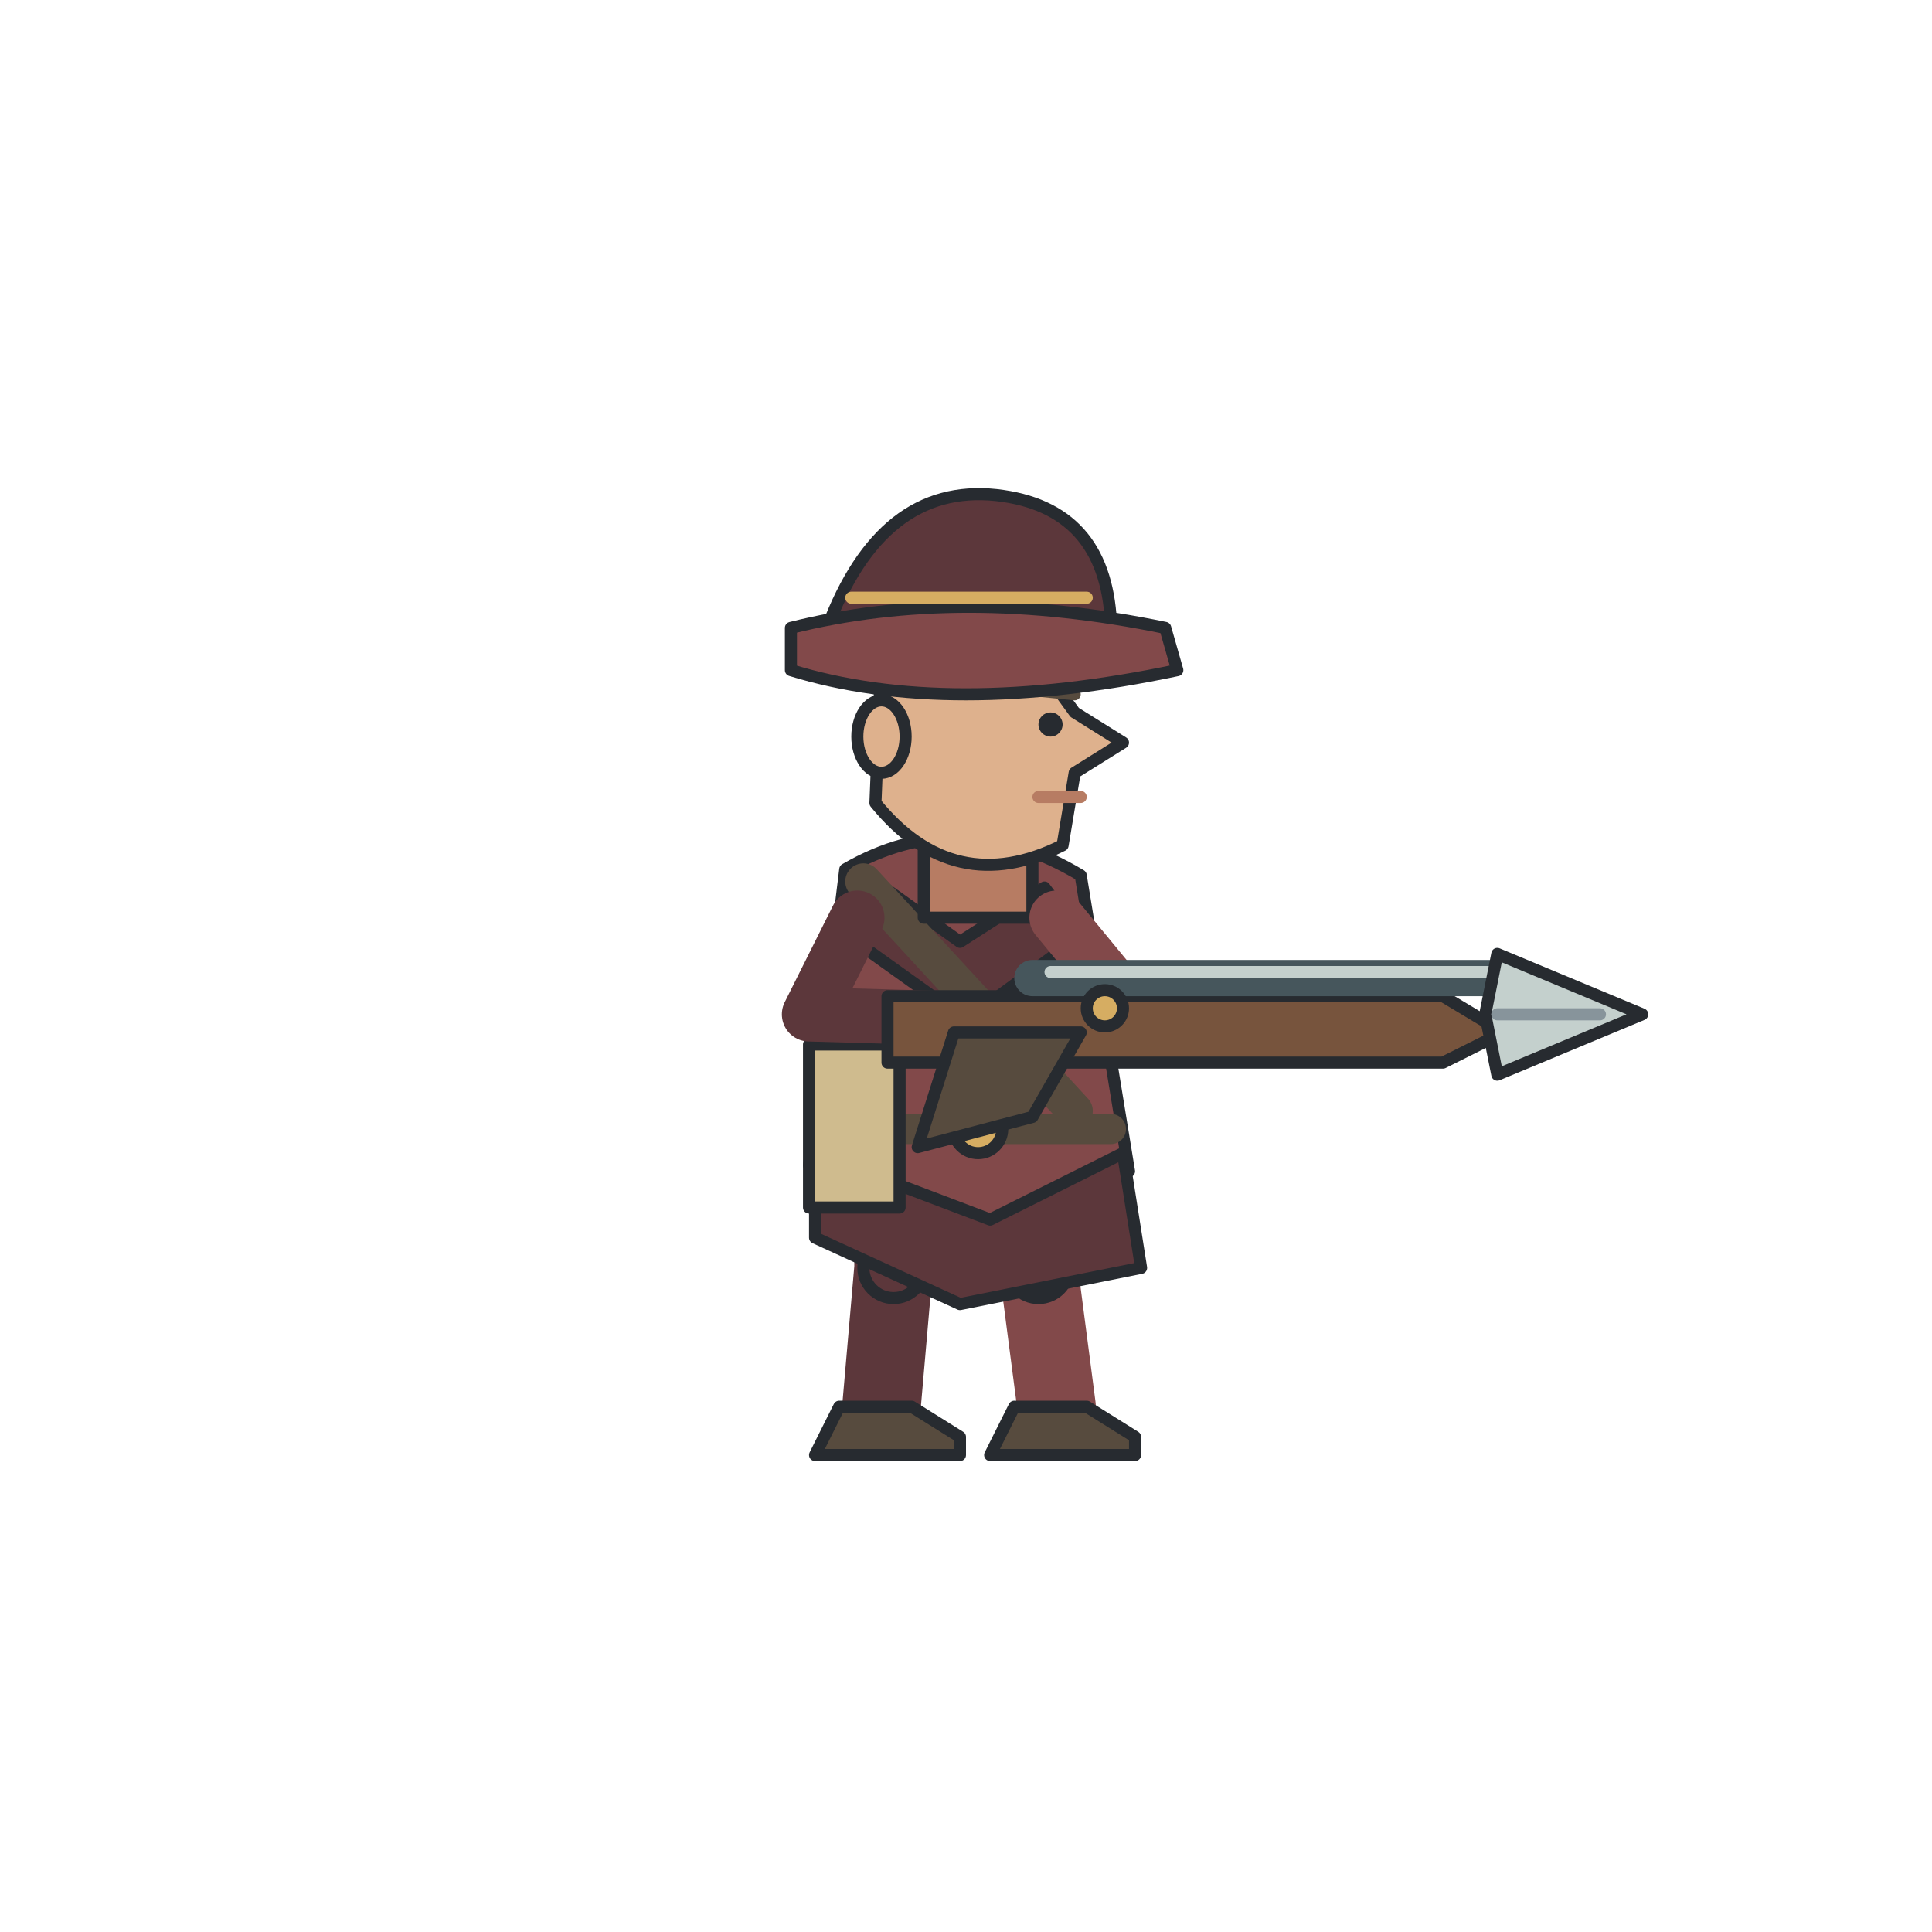
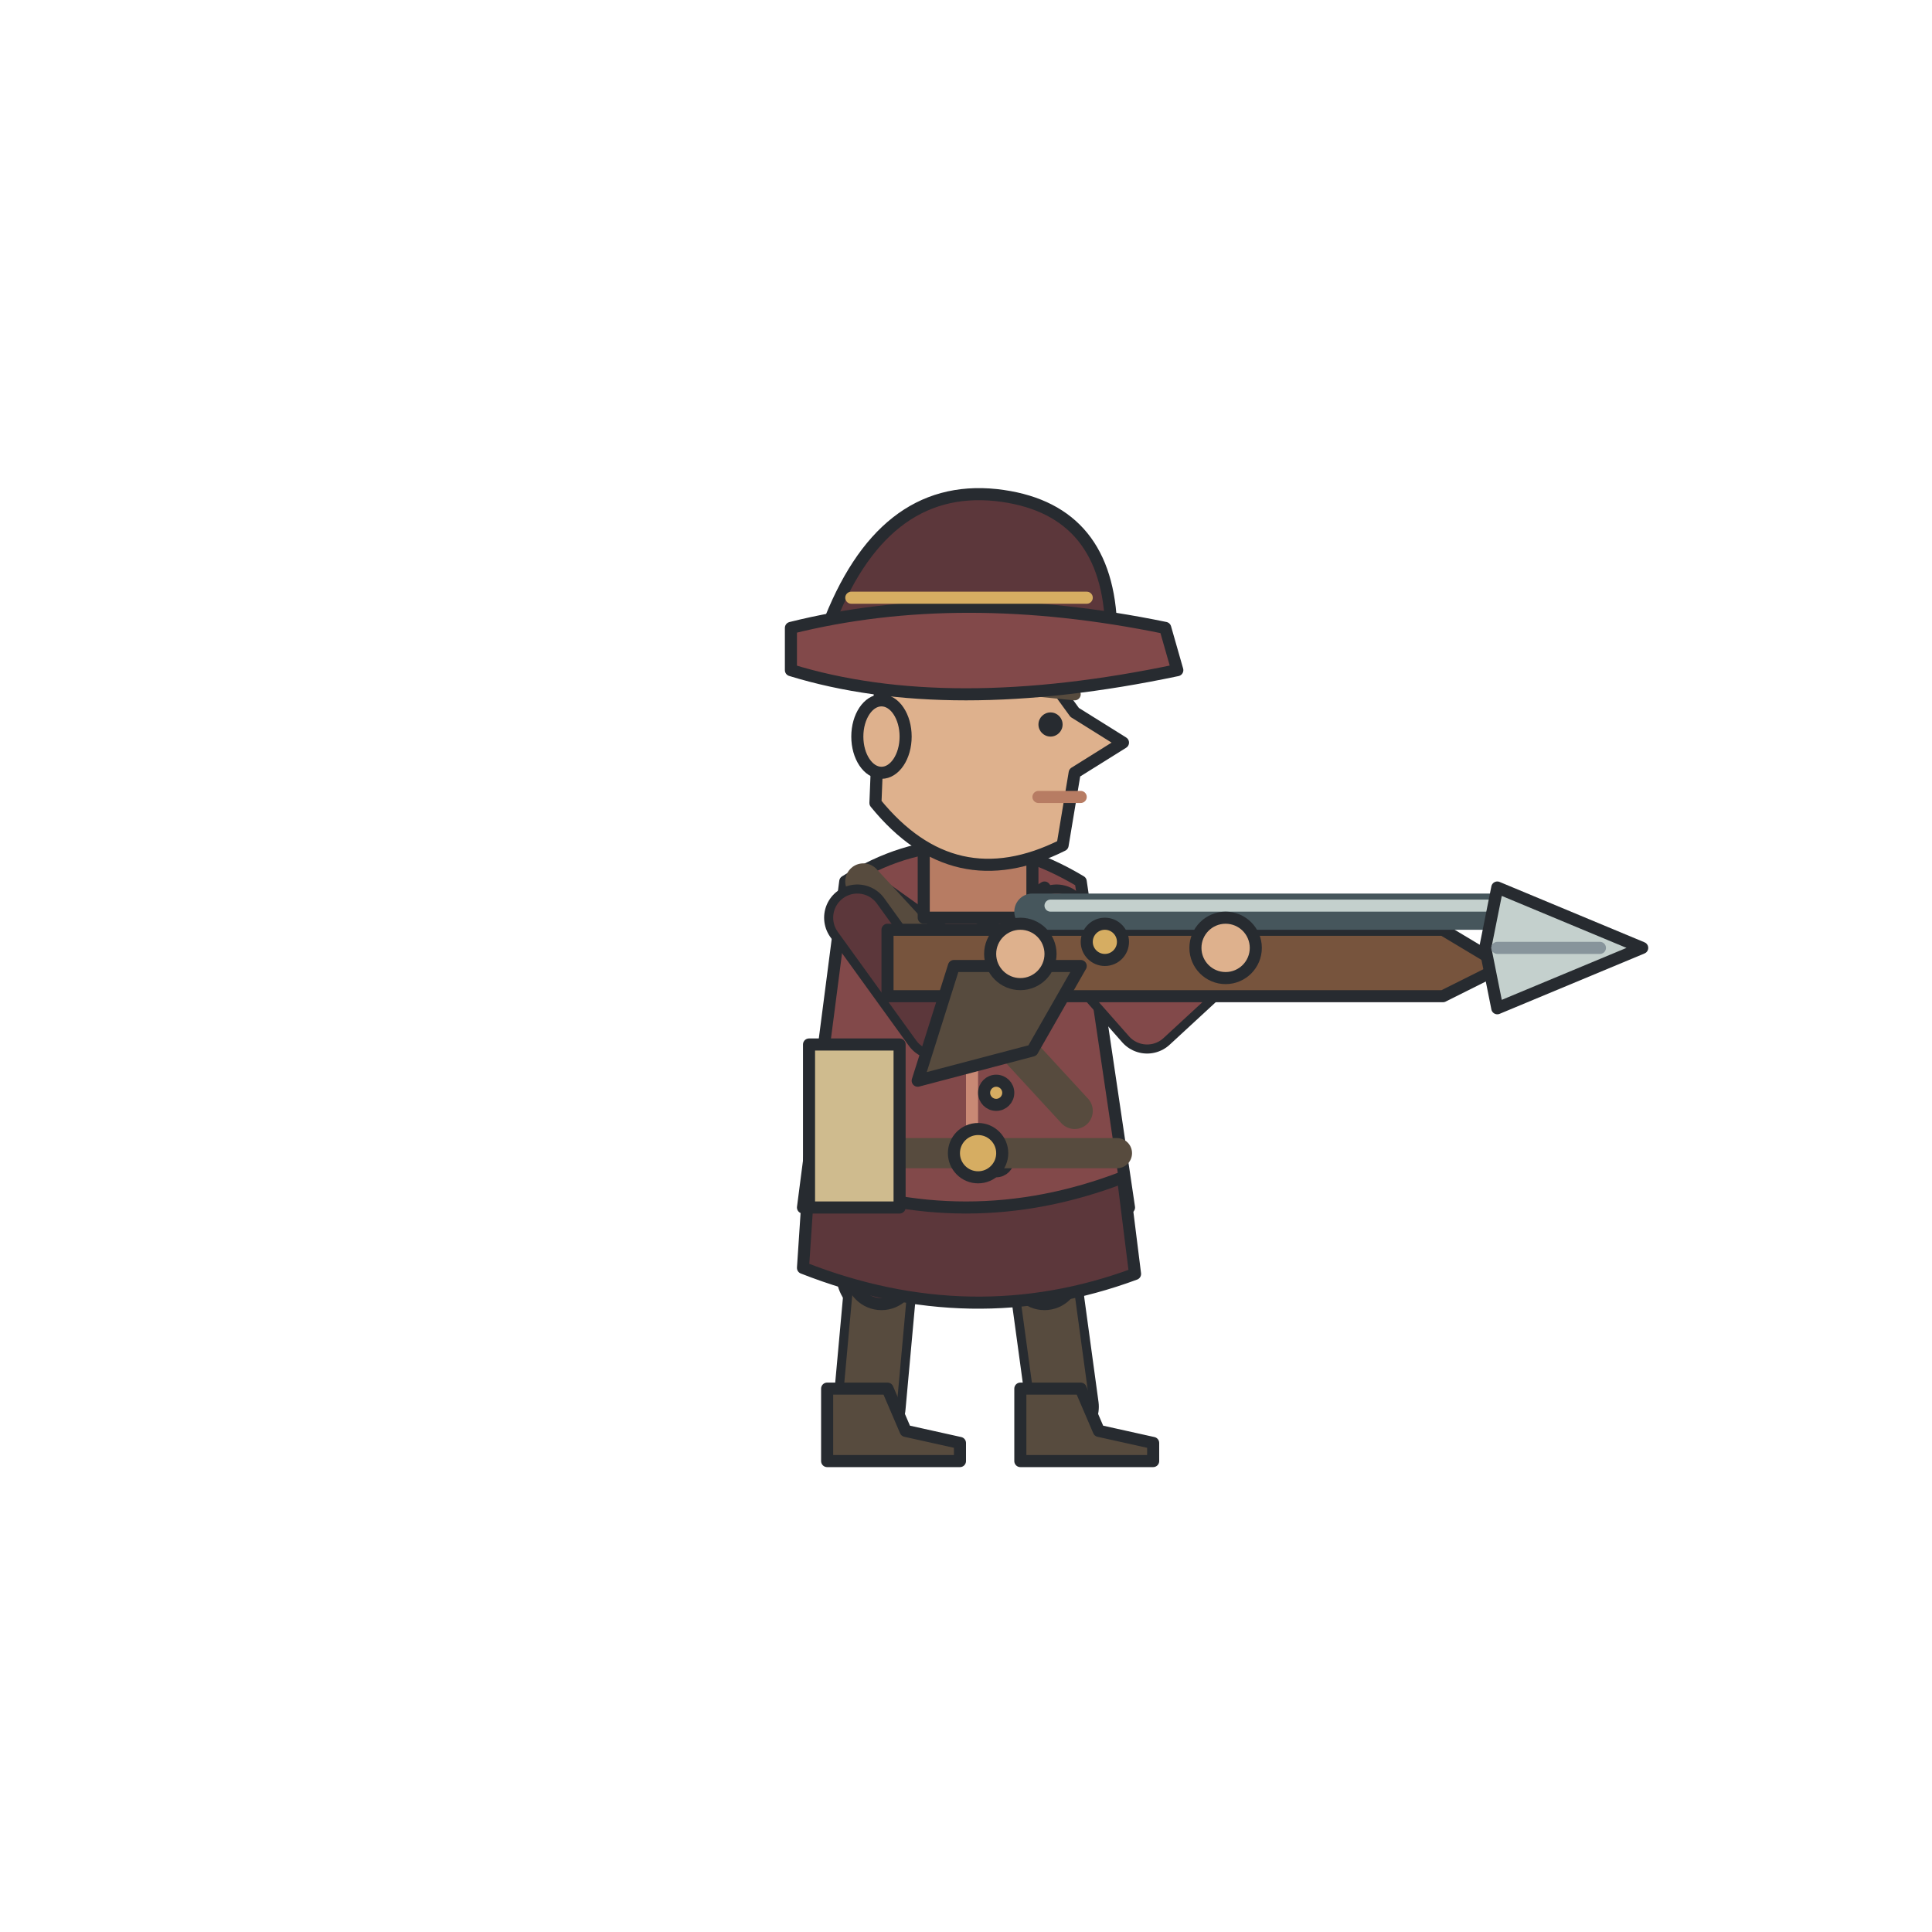
<svg xmlns="http://www.w3.org/2000/svg" width="192" height="192" viewBox="-64 0 320 192">
-   <g transform="scale(1)">
-     <path d="M84 123L84 146 82 169" fill="none" stroke="#5c373b" stroke-width="13" stroke-linejoin="round" stroke-linecap="round" />
-     <circle cx="84" cy="146" r="5" fill="#5c373b" stroke="#272b30" stroke-width="2" />
-     <path d="M75 169h12l8 5v3h-24z" fill="#574b3e" stroke="#272b30" stroke-width="2" stroke-linejoin="round" stroke-linecap="round" />
-     <path d="M108 123L108 146 111 169" fill="none" stroke="#82494a" stroke-width="13" stroke-linejoin="round" stroke-linecap="round" />
-     <circle cx="108" cy="146" r="5" fill="#82494a" stroke="#272b30" stroke-width="2" />
-     <path d="M104 169h12l8 5v3h-24z" fill="#574b3e" stroke="#272b30" stroke-width="2" stroke-linejoin="round" stroke-linecap="round" />
+   <path d="M87 124L82 147" fill="none" stroke="#272b30" stroke-width="15" stroke-linejoin="round" stroke-linecap="round" />
+   <path d="M87 124L82 147" fill="none" stroke="#5c373b" stroke-width="12" stroke-linejoin="round" stroke-linecap="round" />
+   <path d="M82 147L80 169" fill="none" stroke="#272b30" stroke-width="12" stroke-linejoin="round" stroke-linecap="round" />
+   <path d="M82 147L80 169" fill="none" stroke="#574b3e" stroke-width="9" stroke-linejoin="round" stroke-linecap="round" />
+   <circle cx="82" cy="147" r="5" fill="#5c373b" stroke="#272b30" stroke-width="2" />
+   <g transform="translate(80 176) rotate(0 0 0)">
+     <path d="M-7-10h10l3 7 9 2v3H-7z" fill="#574b3e" stroke="#272b30" stroke-width="2" stroke-linejoin="round" stroke-linecap="round" />
+   </g>
+   <path d="M104 124L109 147" fill="none" stroke="#272b30" stroke-width="15" stroke-linejoin="round" stroke-linecap="round" />
+   <path d="M104 124L109 147" fill="none" stroke="#82494a" stroke-width="12" stroke-linejoin="round" stroke-linecap="round" />
+   <path d="M109 147L112 169" fill="none" stroke="#272b30" stroke-width="12" stroke-linejoin="round" stroke-linecap="round" />
+   <path d="M109 147L112 169" fill="none" stroke="#574b3e" stroke-width="9" stroke-linejoin="round" stroke-linecap="round" />
+   <circle cx="109" cy="147" r="5" fill="#82494a" stroke="#272b30" stroke-width="2" />
+   <g transform="translate(112 176) rotate(0 0 0)">
+     <path d="M-7-10h10l3 7 9 2v3H-7z" fill="#574b3e" stroke="#272b30" stroke-width="2" stroke-linejoin="round" stroke-linecap="round" />
  </g>
  <g transform="translate(0 0)">
-     <path d="M76 80q19-11 39 1l8 49-23 15-30-16z" fill="#82494a" stroke="#272b30" stroke-width="2" stroke-linejoin="round" stroke-linecap="round" />
-     <path d="M71 127l29 11 22-11 3 19-30 6-24-11z" fill="#5c373b" stroke="#272b30" stroke-width="2" stroke-linejoin="round" stroke-linecap="round" />
+     <path d="M76 82q19-12 39 0l8 54q-22 11-54 0z" fill="#82494a" stroke="#272b30" stroke-width="2" stroke-linejoin="round" stroke-linecap="round" />
+     <path d="M70 131q26 10 52 0l2 16q-27 10-55-1z" fill="#5c373b" stroke="#272b30" stroke-width="2" stroke-linejoin="round" stroke-linecap="round" />
    <path d="M81 82l14 10 14-9 6 8-19 14-21-15z" fill="#5c373b" stroke="#272b30" stroke-width="2" stroke-linejoin="round" stroke-linecap="round" />
-     <path d="M77 123h43" fill="none" stroke="#574b3e" stroke-width="5" stroke-linejoin="round" stroke-linecap="round" />
-     <circle cx="98" cy="123" r="4" fill="#d6ad62" stroke="#272b30" stroke-width="2" />
+     <path d="M97 102v28" fill="none" stroke="#c98975" stroke-width="2" stroke-linejoin="round" stroke-linecap="round" />
+     <circle cx="101" cy="106" r="2" fill="#d6ad62" stroke="#272b30" stroke-width="2" />
+     <circle cx="101" cy="117" r="2" fill="#d6ad62" stroke="#272b30" stroke-width="2" />
+     <circle cx="101" cy="128" r="2" fill="#d6ad62" stroke="#272b30" stroke-width="2" />
+     <path d="M73 127h48" fill="none" stroke="#574b3e" stroke-width="5" stroke-linejoin="round" stroke-linecap="round" />
+     <circle cx="98" cy="127" r="4" fill="#d6ad62" stroke="#272b30" stroke-width="2" />
    <path d="M79 82l35 38" fill="none" stroke="#574b3e" stroke-width="6" stroke-linejoin="round" stroke-linecap="round" />
    <path d="M70 109h15v27H70z" fill="#cfbb8e" stroke="#272b30" stroke-width="2" stroke-linejoin="round" stroke-linecap="round" />
  </g>
  <g transform="translate(0 0)">
    <path d="M89 72h18v16H89z" fill="#b77c63" stroke="#272b30" stroke-width="2" stroke-linejoin="round" stroke-linecap="round" />
    <path d="M82 44q11-8 24-1l8 11 8 5-8 5-2 12q-18 9-31-7z" fill="#deb18d" stroke="#272b30" stroke-width="2" stroke-linejoin="round" stroke-linecap="round" />
    <ellipse cx="82" cy="58" rx="4" ry="6" fill="#deb18d" stroke="#272b30" stroke-width="2" />
    <path d="M104 50l10 1" fill="none" stroke="#574b3e" stroke-width="2" stroke-linejoin="round" stroke-linecap="round" />
    <ellipse cx="110" cy="56" rx="2" ry="2" fill="#272b30" stroke="none" stroke-width="2" />
    <path d="M108 68h7" fill="none" stroke="#b77c63" stroke-width="2" stroke-linejoin="round" stroke-linecap="round" />
    <path d="M73 40q9-24 28-22 18 2 19 21z" fill="#5c373b" stroke="#272b30" stroke-width="2" stroke-linejoin="round" stroke-linecap="round" />
    <path d="M67 40q28-7 62 0l2 7q-38 8-64 0z" fill="#82494a" stroke="#272b30" stroke-width="2" stroke-linejoin="round" stroke-linecap="round" />
    <path d="M77 35h39" fill="none" stroke="#d6ad62" stroke-width="2" stroke-linejoin="round" stroke-linecap="round" />
  </g>
-   <path d="M78 88L70 104 105 105" fill="none" stroke="#5c373b" stroke-width="9" stroke-linejoin="round" stroke-linecap="round" />
-   <path d="M111 88L125 105 139 104" fill="none" stroke="#82494a" stroke-width="9" stroke-linejoin="round" stroke-linecap="round" />
-   <circle cx="105" cy="105" r="5" fill="#deb18d" stroke="#272b30" stroke-width="2" />
-   <circle cx="139" cy="104" r="5" fill="#deb18d" stroke="#272b30" stroke-width="2" />
+   <path d="M78 88L91 106 105 94" fill="none" stroke="#272b30" stroke-width="11" stroke-linejoin="round" stroke-linecap="round" />
+   <path d="M78 88L91 106 105 94" fill="none" stroke="#5c373b" stroke-width="8" stroke-linejoin="round" stroke-linecap="round" />
+   <path d="M111 88L126 105 139 93" fill="none" stroke="#272b30" stroke-width="11" stroke-linejoin="round" stroke-linecap="round" />
+   <path d="M111 88L126 105 139 93" fill="none" stroke="#82494a" stroke-width="8" stroke-linejoin="round" stroke-linecap="round" />
  <g transform="translate(0 0)">
-     <path d="M83 101h92l10 6-10 5H83z" fill="#77543d" stroke="#272b30" stroke-width="2" stroke-linejoin="round" stroke-linecap="round" />
-     <path d="M107 98h76" fill="none" stroke="#46565c" stroke-width="6" stroke-linejoin="round" stroke-linecap="round" />
-     <path d="M110 97h74" fill="none" stroke="#c4d0cd" stroke-width="2" stroke-linejoin="round" stroke-linecap="round" />
-     <path d="M94 107l-6 19 19-5 8-14z" fill="#574b3e" stroke="#272b30" stroke-width="2" stroke-linejoin="round" stroke-linecap="round" />
-     <circle cx="119" cy="103" r="3" fill="#d6ad62" stroke="#272b30" stroke-width="2" />
-     <path d="M184 94l24 10-24 10-2-10z" fill="#c4d0cd" stroke="#272b30" stroke-width="2" stroke-linejoin="round" stroke-linecap="round" />
-     <path d="M184 104h17" fill="none" stroke="#87949b" stroke-width="2" stroke-linejoin="round" stroke-linecap="round" />
+     <path d="M83 90h92l10 6-10 5H83z" fill="#77543d" stroke="#272b30" stroke-width="2" stroke-linejoin="round" stroke-linecap="round" />
+     <path d="M107 87h76" fill="none" stroke="#46565c" stroke-width="6" stroke-linejoin="round" stroke-linecap="round" />
+     <path d="M110 86h74" fill="none" stroke="#c4d0cd" stroke-width="2" stroke-linejoin="round" stroke-linecap="round" />
+     <path d="M94 96l-6 19 19-5 8-14z" fill="#574b3e" stroke="#272b30" stroke-width="2" stroke-linejoin="round" stroke-linecap="round" />
+     <circle cx="119" cy="92" r="3" fill="#d6ad62" stroke="#272b30" stroke-width="2" />
+     <path d="M184 83l24 10-24 10-2-10z" fill="#c4d0cd" stroke="#272b30" stroke-width="2" stroke-linejoin="round" stroke-linecap="round" />
+     <path d="M184 93h17" fill="none" stroke="#87949b" stroke-width="2" stroke-linejoin="round" stroke-linecap="round" />
  </g>
+   <circle cx="105" cy="94" r="5" fill="#deb18d" stroke="#272b30" stroke-width="2" />
+   <circle cx="139" cy="93" r="5" fill="#deb18d" stroke="#272b30" stroke-width="2" />
</svg>
